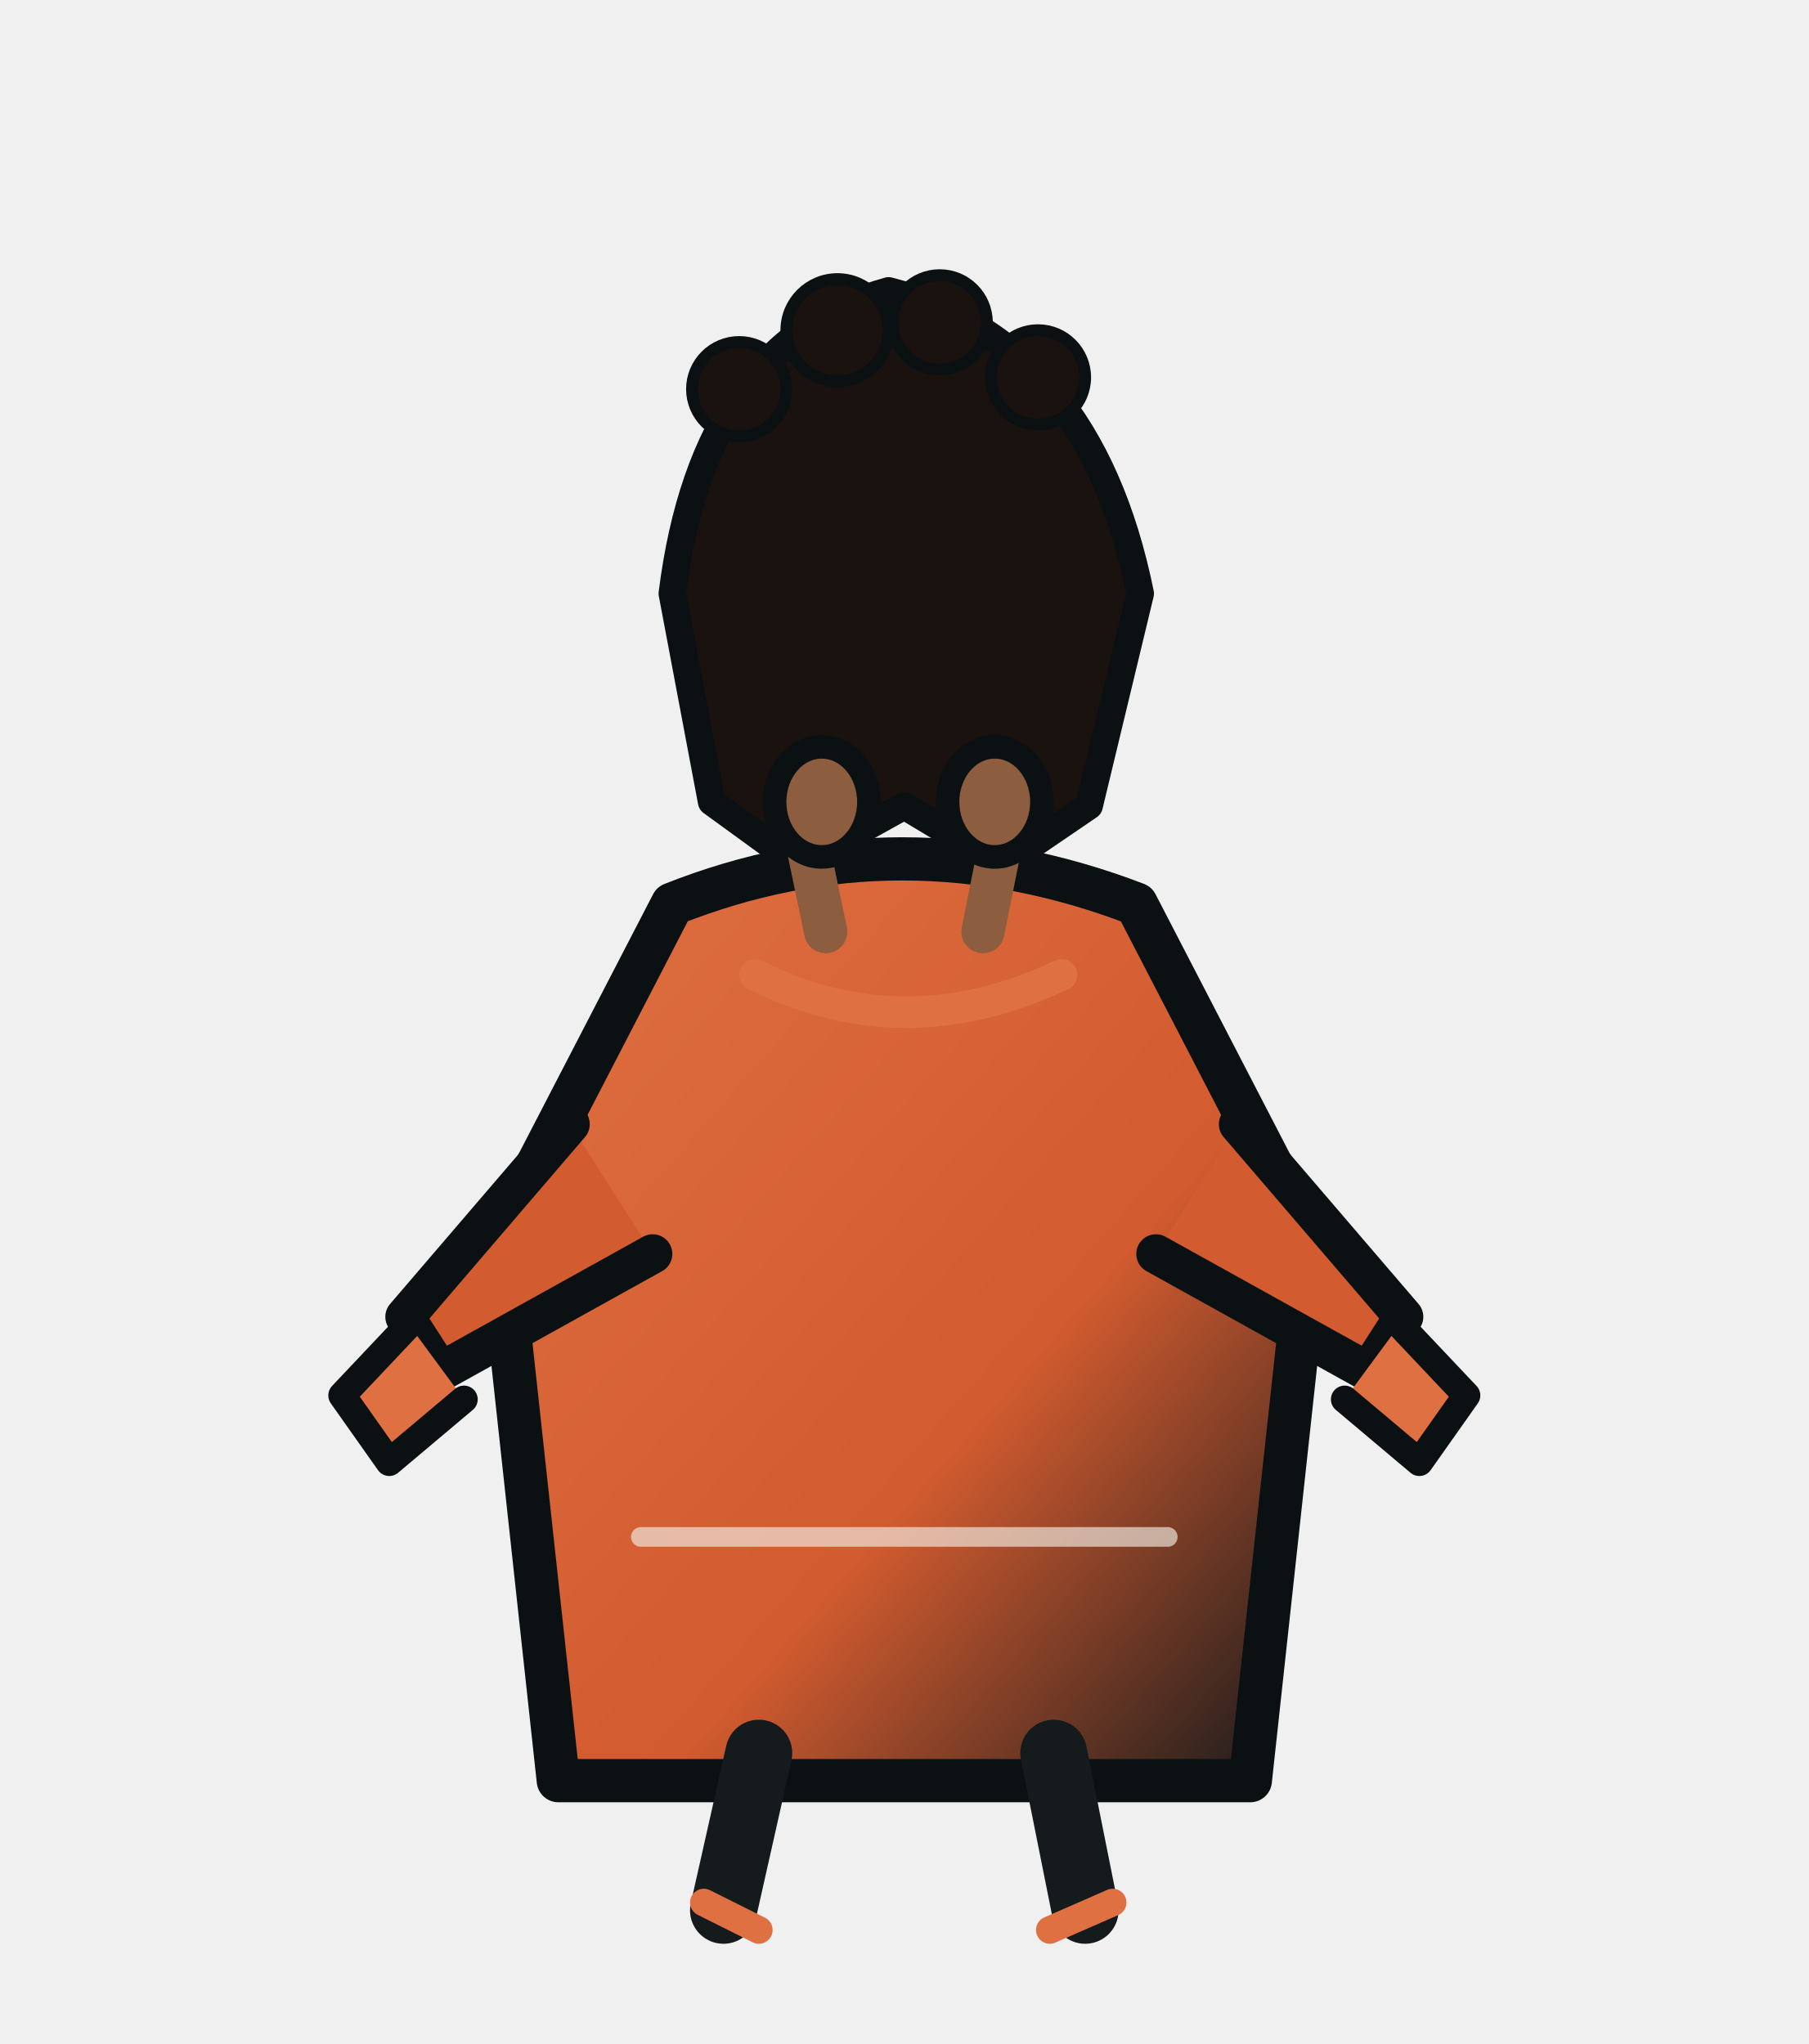
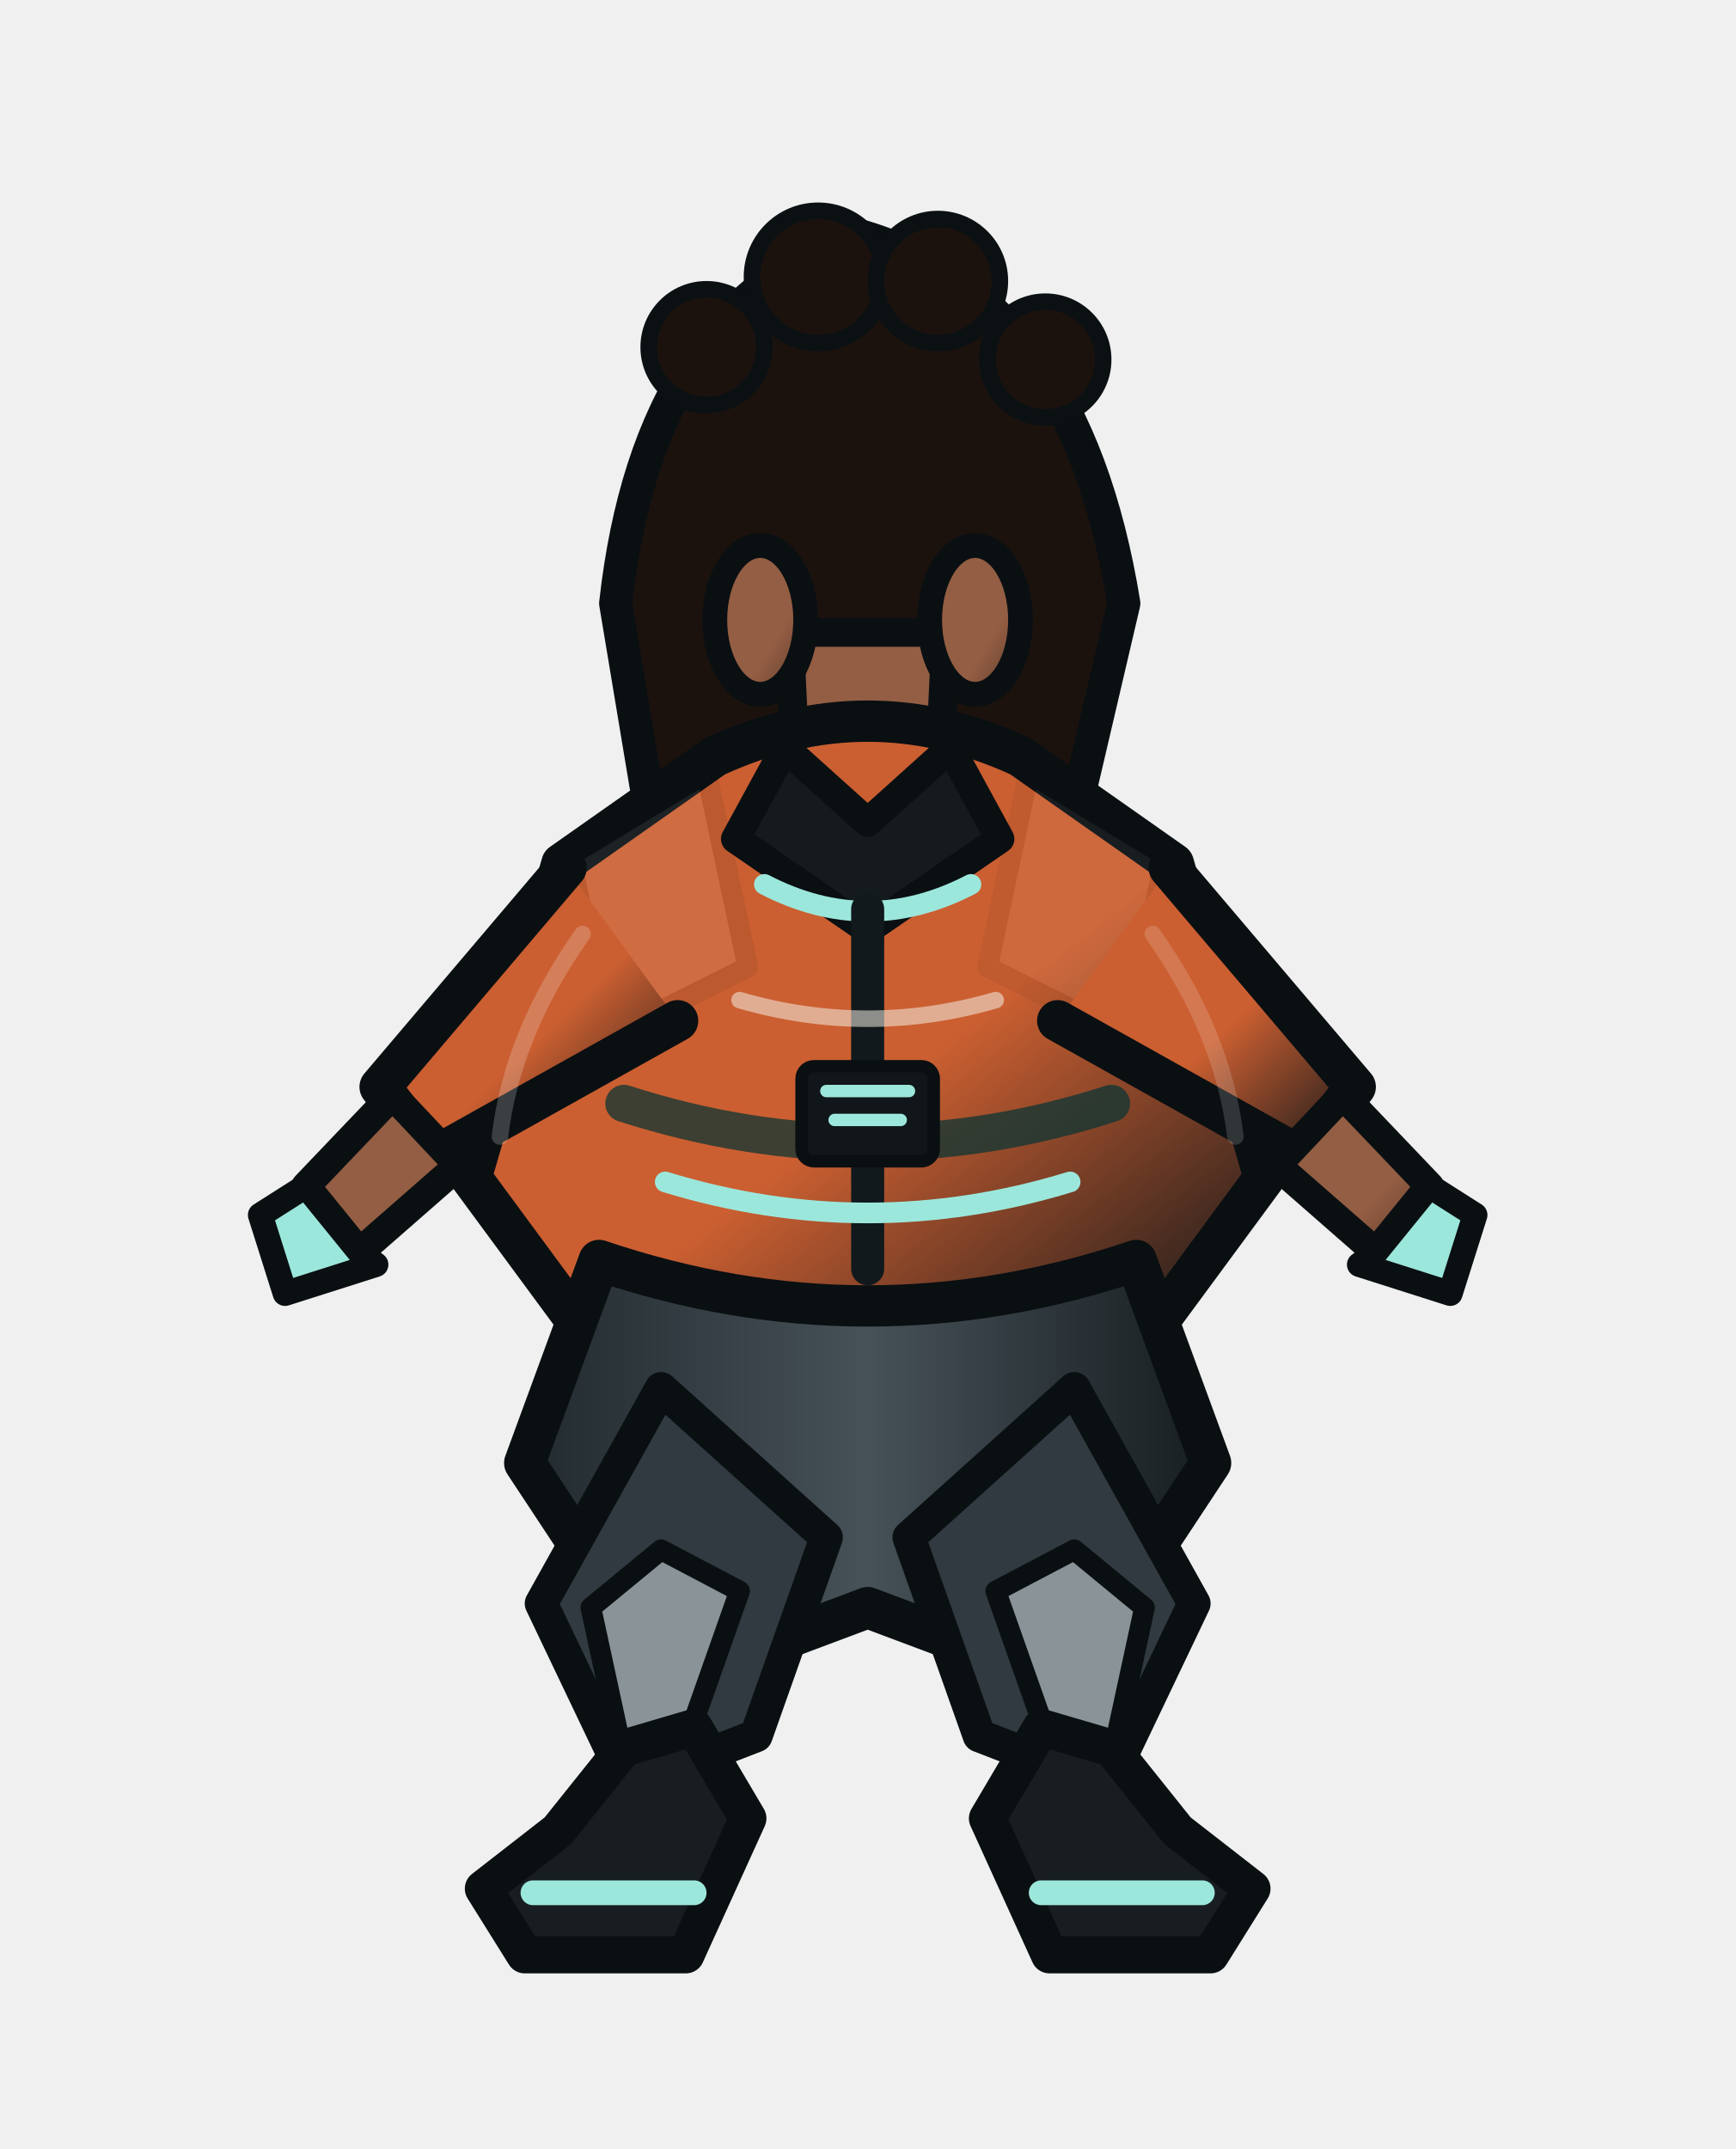
- <svg xmlns="http://www.w3.org/2000/svg" width="460" height="520" viewBox="0 0 460 520">
+ <svg xmlns="http://www.w3.org/2000/svg" width="420" height="520" viewBox="0 0 420 520">
  <defs>
    <linearGradient id="j" x1="0" y1="0" x2="1" y2="1">
-       <stop stop-color="#df7041" />
-       <stop offset=".6" stop-color="#d25b2f" />
-       <stop offset="1" stop-color="#11181b" />
+       <stop stop-color="#cb5f31" />
+       <stop offset=".56" stop-color="#cb5f31" />
+       <stop offset="1" stop-color="#101619" />
+     </linearGradient>
+     <linearGradient id="pants" x1="0" y1="0" x2="1" y2="0">
+       <stop stop-color="#222a2e" />
+       <stop offset=".5" stop-color="#465158" />
+       <stop offset="1" stop-color="#171d20" />
+     </linearGradient>
+     <linearGradient id="skin" x1="0" y1="0" x2="1" y2="1">
+       <stop stop-color="#935e43" />
+       <stop offset=".65" stop-color="#935e43" />
+       <stop offset="1" stop-color="#5e392b" />
    </linearGradient>
  </defs>
-   <g stroke="#0b1013" stroke-linecap="round" stroke-linejoin="round">
-     <path d="M171 151Q179 87 226 74Q277 87 290 151L277 205L255 220L230 205L203 220L181 204Z" fill="#1a120e" stroke-width="7" />
-     <g fill="#1a120e" stroke="#0b1013" stroke-width="3">
-       <circle cx="188" cy="99" r="12" />
-       <circle cx="213" cy="84" r="13" />
-       <circle cx="239" cy="82" r="12" />
-       <circle cx="264" cy="96" r="12" />
+   <g stroke="#0a0f12" stroke-linecap="round" stroke-linejoin="round">
+     <path d="M149 146Q157 74 208 57Q260 72 272 146L261 193L242 214L210 200L180 215L157 194Z" fill="#1b120e" stroke-width="8" />
+     <g fill="#1b120e" stroke="#0b1013" stroke-width="4">
+       <circle cx="171" cy="84" r="14" />
+       <circle cx="198" cy="67" r="16" />
+       <circle cx="227" cy="68" r="15" />
+       <circle cx="253" cy="87" r="14" />
    </g>
-     <path d="M171 230Q229 207 289 230L333 315L318 453H142L127 315Z" fill="url(#j)" stroke-width="11" />
-     <path d="M145 286L103 335L112 349L166 319M315 286L357 335L348 349L294 319" fill="#d25b2f" stroke-width="10" />
-     <path d="M104 337L87 355L99 372L118 356M356 337L373 355L361 372L342 356" fill="#df7041" stroke-width="7" />
-     <path d="M192 248Q230 267 270 248" fill="none" stroke="#df7041" stroke-width="8" />
-     <path d="M163 391H297" stroke="#f1ede4" stroke-width="5" opacity=".65" />
-     <path d="M193 446L184 486M268 446L276 486" stroke="#151a1d" stroke-width="17" />
-     <path d="M179 484L193 491M267 491L283 484" stroke="#df7041" stroke-width="7" />
-     <path d="M205 213L210 237M255 212L250 237" stroke="#8d5d40" stroke-width="11" />
-     <ellipse cx="209" cy="204" rx="12" ry="14" fill="#8d5d40" stroke-width="6" />
-     <ellipse cx="253" cy="204" rx="12" ry="14" fill="#8d5d40" stroke-width="6" />
+     <path d="M191 153L193 195Q210 209 227 195L229 153Z" fill="url(#skin)" stroke-width="7" />
+     <ellipse cx="184" cy="150" rx="11" ry="18" fill="url(#skin)" stroke-width="6" />
+     <ellipse cx="236" cy="150" rx="11" ry="18" fill="url(#skin)" stroke-width="6" />
+     <path d="M173 183Q210 166 247 183L284 209L306 285L278 323L142 323L114 285L136 209Z" fill="url(#j)" stroke-width="10" />
+     <path d="M138 207L171 187L181 234L147 251Z" fill="#ffffff" opacity=".08" stroke-width="5" />
+     <path d="M282 207L249 187L239 234L273 251Z" fill="#ffffff" opacity=".06" stroke-width="5" />
+     <path d="M190 181L210 199L230 181L242 203L210 225L178 203Z" fill="#151b1d" stroke-width="7" />
+     <path d="M185 214Q210 227 235 214" fill="none" stroke="#9ce7db" stroke-width="5" />
+     <path d="M137 210L92 263L105 280L164 247" fill="url(#j)" stroke-width="10" />
+     <path d="M283 210L328 263L315 280L256 247" fill="url(#j)" stroke-width="10" />
+     <path d="M95 265L74 287L87 303L111 282Z" fill="url(#skin)" stroke-width="7" />
+     <path d="M325 265L346 287L333 303L309 282Z" fill="url(#skin)" stroke-width="7" />
+     <path d="M74 287L63 294L69 313L91 306L87 303Z" fill="#9ce7db" stroke-width="6" />
+     <path d="M346 287L357 294L351 313L329 306L333 303Z" fill="#9ce7db" stroke-width="6" />
+     <path d="M210 220V307" stroke="#11191c" stroke-width="8" />
+     <path d="M151 267Q210 286 269 267" fill="none" stroke="#0c3433" stroke-width="9" opacity=".75" />
+     <path d="M161 286Q210 301 259 286" fill="none" stroke="#9ce7db" stroke-width="5" />
+     <path d="M179 242Q210 251 241 242" fill="none" stroke="#f2ede1" stroke-width="4" opacity=".55" />
+     <rect x="194" y="258" width="32" height="23" rx="3" fill="#101619" stroke-width="3" />
+     <path d="M200 264H220M202 271H218" stroke="#9ce7db" stroke-width="3" />
+     <path d="M145 305Q210 327 275 305L293 354L258 407L210 389L162 407L127 354Z" fill="url(#pants)" stroke-width="10" />
+     <path d="M160 336L131 388L152 432L183 420L200 372Z" fill="#313a40" stroke-width="8" />
+     <path d="M260 336L289 388L268 432L237 420L220 372Z" fill="#313a40" stroke-width="8" />
+     <path d="M143 389L160 375L179 385L167 419L151 426Z" fill="#8a9498" stroke-width="5" />
+     <path d="M277 389L260 375L241 385L253 419L269 426Z" fill="#8a9498" stroke-width="5" />
+     <path d="M151 423L168 418L181 440L166 473L127 473L117 457L135 443Z" fill="#171d20" stroke-width="9" />
+     <path d="M269 423L252 418L239 440L254 473L293 473L303 457L285 443Z" fill="#171d20" stroke-width="9" />
+     <path d="M129 458H168M252 458H291" stroke="#9ce7db" stroke-width="6" />
+     <path d="M141 226Q124 250 121 275" fill="none" stroke="#ffffff" stroke-width="4" opacity=".2" />
+     <path d="M279 226Q296 250 299 275" fill="none" stroke="#ffffff" stroke-width="4" opacity=".16" />
  </g>
</svg>
